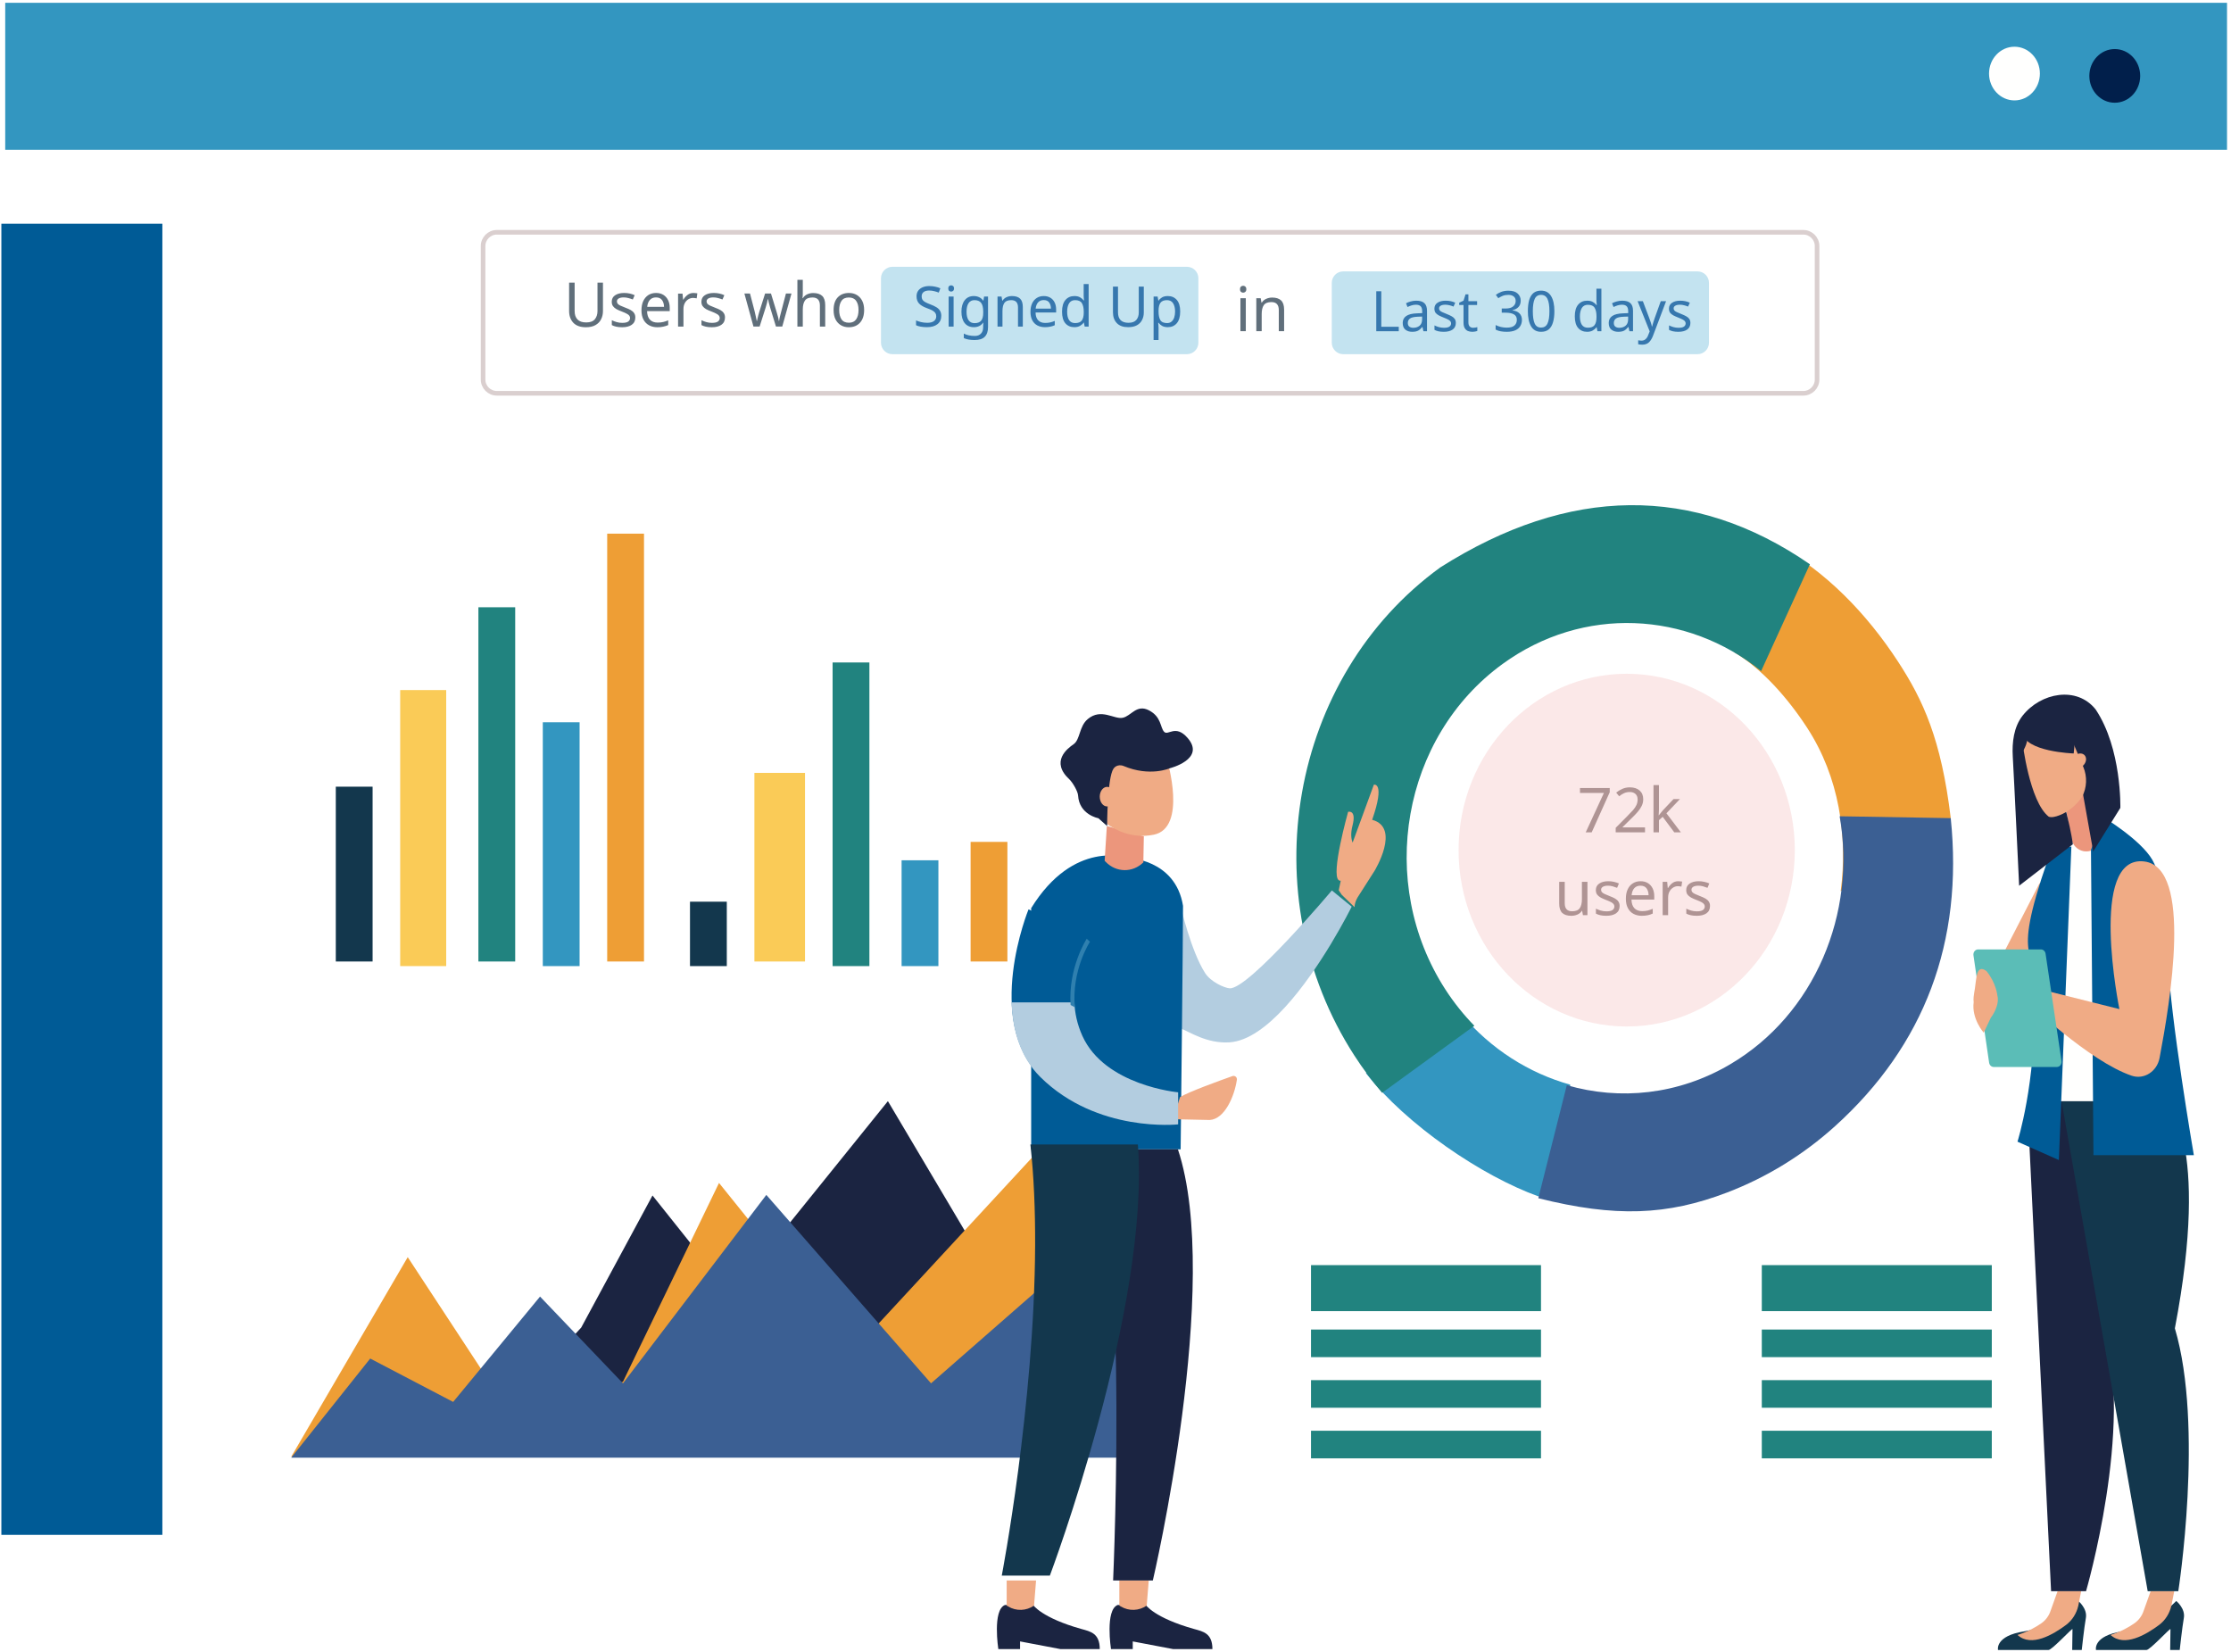
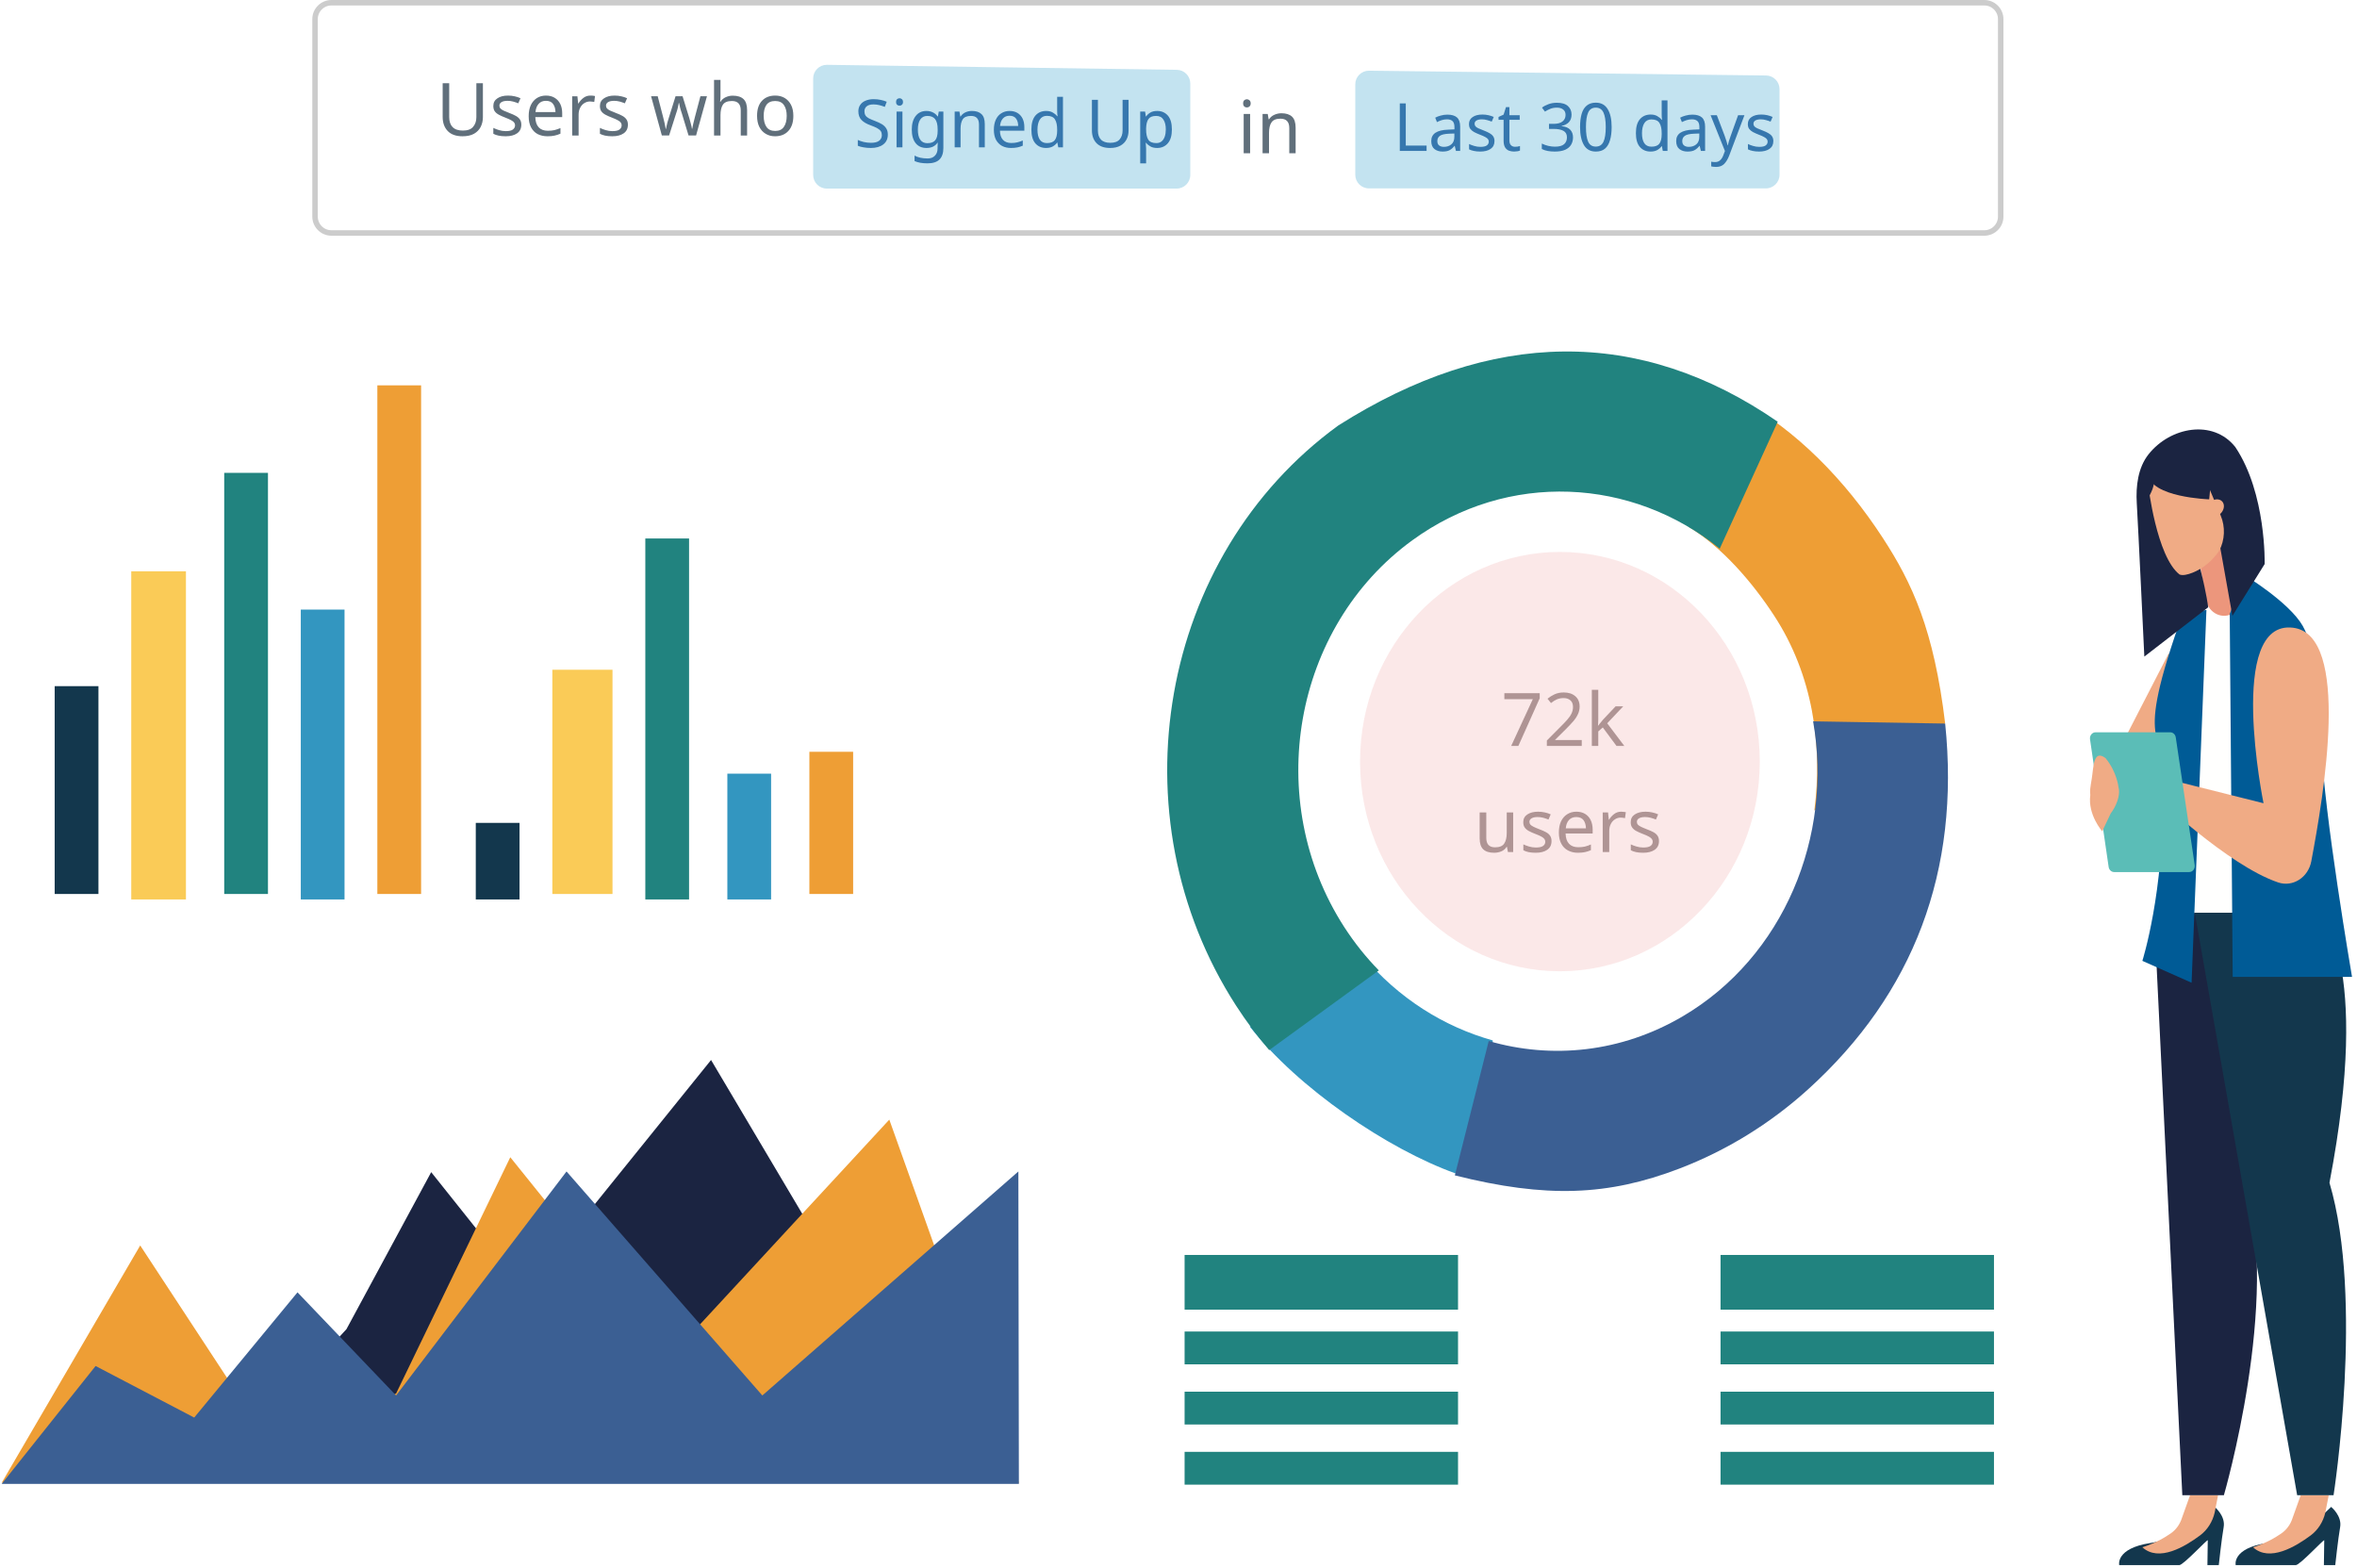
- <svg xmlns="http://www.w3.org/2000/svg" width="485px" height="359px" viewBox="0 0 485 359" version="1.1">
+ <svg xmlns="http://www.w3.org/2000/svg" width="400px" height="266px" viewBox="0 0 400 266" version="1.1">
  <g id="Page-1" stroke="none" stroke-width="1" fill="none" fill-rule="evenodd">
-     <g id="Tabs" transform="translate(-690, -117)">
-       <g id="Group-7" transform="translate(690, 117)">
-         <rect id="Rectangle" fill="#005B96" x="0.297" y="48.63" width="35" height="285" />
-         <g id="measure">
-           <g id="dashboard" transform="translate(0.308779, 0.354959)">
-             <g id="Group-4" transform="translate(281, 109)">
-               <path d="M105.333,9.258 C105.631,18.15 102.713,26.639 95.862,32.51 C101.847,36.167 107.359,42.409 111.532,48.817 C118.543,59.584 120.395,72.38 118.845,84.367 C120.167,83.73 122.223,83.083 123.7,82.803 C124.642,82.757 125.583,82.71 126.523,82.664 C127.645,80.988 128.727,79.283 129.743,77.529 C130.42,76.359 131.116,74.169 132.057,73.155 C132.087,73.117 132.118,73.084 132.148,73.051 C132.416,72.467 132.685,71.885 132.95,71.3 C135.102,66.543 138.818,70.441 142.766,68.483 C140.706,51.302 136.727,42.787 131.353,34.529 C124.417,23.878 115.511,14.82 105.333,9.258 Z" id="Fill-32" fill="#EE9E35" fill-rule="nonzero" />
-               <path d="M63.82,143.85 C63.826,143.845 63.834,143.84 63.842,143.836 C63.551,142.26 63.215,140.698 62.804,139.131 C62.628,138.465 62.438,137.804 62.259,137.138 C62.242,137.069 62.226,137.014 62.211,136.957 C61.655,135.084 61.104,133.212 60.557,131.338 C60.072,129.68 59.923,128.028 60.04,126.418 C51.097,123.92 42.789,118.713 36.323,111.014 C32.198,115.742 27.483,119.545 22.266,123.11 C20.423,124.37 17.533,123.225 15.618,123.895 C24.421,135.163 40.837,146.292 53.205,150.729 C56.829,146.953 58.018,143.83 63.224,143.83 C63.425,143.83 63.622,143.841 63.82,143.85 Z" id="Fill-33" fill="#3396C0" fill-rule="nonzero" />
-               <path d="M32.881,105.688 C17.915,82.511 23.492,50.85 45.338,34.97 C62.866,22.231 85.535,23.533 101.543,36.513 L112.148,13.3 C86.885,-4.137 59.739,-3.74 31.788,13.988 C-0.98,37.805 -9.347,85.297 13.104,120.063 C14.971,122.957 17,125.658 19.158,128.188 L39.208,113.616 C36.894,111.253 34.769,108.61 32.881,105.688 Z" id="Fill-34" fill="#21837F" fill-rule="nonzero" />
-               <path d="M142.766,68.483 L118.615,68.078 C122.305,89.089 113.256,111.15 94.765,122.02 C83.492,128.646 70.809,129.87 59.302,126.528 L53.108,151.098 C69.844,155.294 81.131,154.845 94.185,149.845 C102.764,146.558 110.725,141.672 117.681,135.379 C137.001,117.894 145.545,95.434 142.766,68.483" id="Fill-35" fill="#3B5F93" fill-rule="nonzero" />
-               <ellipse id="Oval" fill="#FBE8E8" cx="72.319" cy="75.438" rx="36.547" ry="38.336" />
-               <text id="72k-users" font-family="Avenir-Medium, Avenir" font-size="13.494" font-weight="400" fill="#AF9494">
-                 <tspan x="61.57" y="71.571">72k </tspan>
-                 <tspan x="56.584" y="89.571">users</tspan>
+     <g id="Tabs" transform="translate(-767, -172)">
+       <g id="Group-7" transform="translate(767, 172)">
+         <g id="measure" transform="translate(0, 58.89435)">
+           <g id="dashboard" transform="translate(0.286575, 0.329433)">
+             <g id="Group-4" transform="translate(197.3235, 0)">
+               <path d="M97.759,8.592 C98.035,16.845 95.327,24.724 88.969,30.172 C94.523,33.566 99.639,39.359 103.512,45.306 C110.019,55.299 111.738,67.175 110.299,78.3 C111.526,77.709 113.434,77.109 114.805,76.849 C115.679,76.806 116.552,76.763 117.425,76.72 C118.466,75.164 119.47,73.581 120.413,71.954 C121.042,70.868 121.688,68.836 122.561,67.894 C122.588,67.859 122.618,67.828 122.645,67.798 C122.894,67.256 123.144,66.716 123.389,66.173 C125.386,61.758 128.836,65.375 132.5,63.559 C130.587,47.613 126.895,39.71 121.907,32.046 C115.47,22.161 107.204,13.754 97.759,8.592 Z" id="Fill-32" fill="#EE9E35" fill-rule="nonzero" />
+               <path d="M59.231,133.505 C59.237,133.501 59.244,133.496 59.251,133.493 C58.981,132.03 58.669,130.58 58.288,129.126 C58.125,128.508 57.948,127.895 57.782,127.277 C57.766,127.213 57.751,127.161 57.738,127.108 C57.222,125.37 56.71,123.633 56.202,121.894 C55.752,120.355 55.614,118.821 55.723,117.328 C47.423,115.009 39.712,110.176 33.711,103.031 C29.883,107.419 25.507,110.949 20.665,114.257 C18.954,115.426 16.272,114.364 14.495,114.985 C22.664,125.443 37.9,135.772 49.379,139.89 C52.743,136.386 53.846,133.487 58.678,133.487 C58.864,133.487 59.047,133.498 59.231,133.505 Z" id="Fill-33" fill="#3396C0" fill-rule="nonzero" />
+               <path d="M30.516,98.088 C16.627,76.577 21.803,47.193 42.078,32.455 C58.345,20.632 79.384,21.841 94.241,33.887 L104.083,12.344 C80.637,-3.839 55.443,-3.471 29.502,12.982 C-0.91,35.087 -8.675,79.163 12.161,111.429 C13.894,114.115 15.778,116.622 17.781,118.97 L36.388,105.446 C34.241,103.253 32.268,100.799 30.516,98.088 Z" id="Fill-34" fill="#21837F" fill-rule="nonzero" />
+               <path d="M132.5,63.559 L110.086,63.182 C113.51,82.682 105.112,103.157 87.95,113.246 C77.488,119.395 65.717,120.531 55.038,117.43 L49.289,140.232 C64.822,144.127 75.297,143.71 87.412,139.07 C95.374,136.019 102.763,131.484 109.219,125.644 C127.149,109.416 135.079,88.572 132.5,63.559" id="Fill-35" fill="#3B5F93" fill-rule="nonzero" />
+               <ellipse id="Oval" fill="#FBE8E8" cx="67.118" cy="70.014" rx="33.918" ry="35.579" />
+               <text id="72k-users" font-family="Avenir-Medium, Avenir" font-size="12.524" font-weight="400" fill="#AF9494">
+                 <tspan x="57.143" y="67.359">72k </tspan>
+                 <tspan x="52.515" y="85.359">users</tspan>
              </text>
            </g>
-             <g id="Group-8" transform="translate(284.6912, 274.645)" fill="#21837F" fill-rule="nonzero">
-               <polygon id="Fill-36" points="0 10 50 10 50 0 0 0" />
-               <polygon id="Fill-37" points="0 20 50 20 50 14 0 14" />
-               <polygon id="Fill-38" points="0 31 50 31 50 25 0 25" />
-               <polygon id="Fill-39" points="0 42 50 42 50 36 0 36" />
+             <g id="Group-8" transform="translate(200.7493, 153.7334)" fill="#21837F" fill-rule="nonzero">
+               <polygon id="Fill-36" points="0 9.281 46.404 9.281 46.404 0 0 0" />
+               <polygon id="Fill-37" points="0 18.562 46.404 18.562 46.404 12.993 0 12.993" />
+               <polygon id="Fill-38" points="0 28.771 46.404 28.771 46.404 23.202 0 23.202" />
+               <polygon id="Fill-39" points="0 38.98 46.404 38.98 46.404 33.411 0 33.411" />
            </g>
-             <g id="Group-8" transform="translate(382.6912, 274.645)" fill="#21837F" fill-rule="nonzero">
-               <polygon id="Fill-36" points="0 10 50 10 50 0 0 0" />
-               <polygon id="Fill-37" points="0 20 50 20 50 14 0 14" />
-               <polygon id="Fill-38" points="0 31 50 31 50 25 0 25" />
-               <polygon id="Fill-39" points="0 42 50 42 50 36 0 36" />
+             <g id="Group-8" transform="translate(291.702, 153.7334)" fill="#21837F" fill-rule="nonzero">
+               <polygon id="Fill-36" points="0 9.281 46.404 9.281 46.404 0 0 0" />
+               <polygon id="Fill-37" points="0 18.562 46.404 18.562 46.404 12.993 0 12.993" />
+               <polygon id="Fill-38" points="0 28.771 46.404 28.771 46.404 23.202 0 23.202" />
+               <polygon id="Fill-39" points="0 38.98 46.404 38.98 46.404 33.411 0 33.411" />
            </g>
-             <g id="bar_graph" transform="translate(72, 115)" fill-rule="nonzero">
-               <polygon id="Fill-71" fill="#13374D" points="0.691 93.645 8.691 93.645 8.691 55.645 0.691 55.645" />
-               <polygon id="Fill-72" fill="#3396C0" points="45.691 94.645 53.691 94.645 53.691 41.645 45.691 41.645" />
-               <polygon id="Fill-73" fill="#FACB57" points="14.691 94.645 24.691 94.645 24.691 34.645 14.691 34.645" />
-               <polygon id="Fill-74" fill="#EE9E35" points="59.691 93.645 67.691 93.645 67.691 0.645 59.691 0.645" />
-               <polygon id="Fill-75" fill="#21837F" points="31.691 93.645 39.691 93.645 39.691 16.645 31.691 16.645" />
-               <polygon id="Fill-76" fill="#13374D" points="77.691 94.645 85.691 94.645 85.691 80.645 77.691 80.645" />
-               <polygon id="Fill-77" fill="#3396C0" points="123.691 94.645 131.691 94.645 131.691 71.645 123.691 71.645" />
-               <polygon id="Fill-78" fill="#FACB57" points="91.691 93.645 102.691 93.645 102.691 52.645 91.691 52.645" />
-               <polygon id="Fill-79" fill="#EE9E35" points="138.691 93.645 146.691 93.645 146.691 67.645 138.691 67.645" />
-               <polygon id="Fill-80" fill="#21837F" points="108.691 94.645 116.691 94.645 116.691 28.645 108.691 28.645" />
+             <g id="bar_graph" transform="translate(8.352805, 5.568536)" fill-rule="nonzero">
+               <polygon id="Fill-71" fill="#13374D" points="0.642 86.911 8.066 86.911 8.066 51.644 0.642 51.644" />
+               <polygon id="Fill-72" fill="#3396C0" points="42.406 87.839 49.83 87.839 49.83 38.65 42.406 38.65" />
+               <polygon id="Fill-73" fill="#FACB57" points="13.635 87.839 22.916 87.839 22.916 32.154 13.635 32.154" />
+               <polygon id="Fill-74" fill="#EE9E35" points="55.399 86.911 62.824 86.911 62.824 0.599 55.399 0.599" />
+               <polygon id="Fill-75" fill="#21837F" points="29.412 86.911 36.837 86.911 36.837 15.448 29.412 15.448" />
+               <polygon id="Fill-76" fill="#13374D" points="72.104 87.839 79.529 87.839 79.529 74.846 72.104 74.846" />
+               <polygon id="Fill-77" fill="#3396C0" points="114.797 87.839 122.221 87.839 122.221 66.493 114.797 66.493" />
+               <polygon id="Fill-78" fill="#FACB57" points="85.098 86.911 95.307 86.911 95.307 48.859 85.098 48.859" />
+               <polygon id="Fill-79" fill="#EE9E35" points="128.718 86.911 136.143 86.911 136.143 62.781 128.718 62.781" />
+               <polygon id="Fill-80" fill="#21837F" points="100.875 87.839 108.3 87.839 108.3 26.585 100.875 26.585" />
            </g>
-             <g id="Group" transform="translate(63, 239)" fill-rule="nonzero">
-               <polyline id="Fill-98" fill="#1B2441" points="63.043 49.215 78.539 20.506 95.756 42.1 129.714 0 167.82 64.253 100.336 75.189 46.873 66.75 63.043 49.215" />
-               <polygon id="Fill-99" fill="#EE9E35" points="25.328 33.91 46.873 66.75 51.513 69.136 72.119 60.977 92.999 17.779 122.297 54.174 162.307 10.902 186 77.297 0 77.297" />
-               <polyline id="Fill-100" fill="#3B5F93" points="0 77.501 17.171 55.949 35.202 65.378 54.09 42.48 72.119 61.338 103.285 20.378 139.089 61.338 185.908 20.378 186 77.501 0 77.501 89.504 78" />
+             <g id="Group" transform="translate(0, 120.6516)" fill-rule="nonzero">
+               <polyline id="Fill-98" fill="#1B2441" points="58.509 45.676 72.891 19.031 88.87 39.072 120.386 0 155.752 59.633 93.121 69.782 43.503 61.95 58.509 45.676" />
+               <polygon id="Fill-99" fill="#EE9E35" points="23.507 31.471 43.503 61.95 47.808 64.164 66.933 56.592 86.312 16.5 113.503 50.279 150.635 10.118 172.625 71.739 0 71.739" />
+               <polyline id="Fill-100" fill="#3B5F93" points="0 71.928 15.936 51.926 32.671 60.677 50.2 39.425 66.933 56.927 95.857 18.913 129.087 56.927 172.539 18.913 172.625 71.928 0 71.928 83.067 72.391" />
            </g>
-             <polygon id="Fill-111" fill="#3396C0" fill-rule="nonzero" points="0.826 32.2 483.826 32.2 483.826 0.254 0.826 0.254" />
-             <path d="M459.422,21.977 C462.475,21.977 464.95,19.365 464.95,16.143 C464.95,12.92 462.475,10.308 459.422,10.308 C456.369,10.308 453.894,12.92 453.894,16.143 C453.894,19.365 456.369,21.977 459.422,21.977 Z" id="Fill-112" fill="#011F4B" fill-rule="nonzero" />
-             <path d="M437.618,21.47 C440.67,21.47 443.145,18.858 443.145,15.636 C443.145,12.413 440.67,9.801 437.618,9.801 C434.564,9.801 432.09,12.413 432.09,15.636 C432.09,18.858 434.564,21.47 437.618,21.47 Z" id="Fill-113" fill="#FFFFFE" fill-rule="nonzero" />
          </g>
-           <g id="person_2" transform="translate(429, 151)" fill-rule="nonzero">
-             <polyline id="Fill-191" fill="#F0AB85" points="14.355 41.031 5.325 58.568 15.275 58.072 15.974 40.465 14.355 41.031" />
-             <polyline id="Fill-192" fill="#FFFFFE" points="28.808 31.958 20.487 31.946 17.039 88.385 31.948 88.385 28.808 31.958" />
-             <path d="M44.098,197.002 C44.098,197.002 46.119,198.632 45.747,200.709 C45.378,202.787 44.853,207.651 44.853,207.651 L42.777,207.651 L42.841,203.114 C42.834,202.815 38.389,207.651 37.634,207.651 L26.649,207.651 C26.649,207.651 25.917,204.589 32.371,203.606 C38.821,202.622 44.098,197.002 44.098,197.002" id="Fill-193" fill="#13374D" />
-             <path d="M38.536,194.872 L37.034,199.071 C36.665,200.225 35.945,201.203 34.988,201.862 C33.933,202.589 32.278,203.601 29.818,204.385 C32.827,207.145 37.616,204.262 40.356,202.223 C41.693,201.228 42.636,199.746 43.035,198.053 L43.663,194.872 L38.536,194.872" id="Fill-194" fill="#F0AB85" />
-             <path d="M22.8,197.002 C22.8,197.002 24.819,198.632 24.448,200.709 C24.079,202.787 23.555,207.651 23.555,207.651 L21.478,207.651 L21.542,203.114 C21.536,202.815 17.09,207.651 16.337,207.651 L5.35,207.651 C5.35,207.651 4.62,204.589 11.07,203.606 C17.523,202.622 22.8,197.002 22.8,197.002" id="Fill-195" fill="#13374D" />
-             <path d="M18.303,194.872 L16.802,199.071 C16.431,200.225 15.713,201.203 14.755,201.862 C13.699,202.589 12.047,203.601 9.585,204.385 C12.594,207.145 17.385,204.262 20.125,202.223 C21.461,201.228 22.406,199.746 22.803,198.053 L23.429,194.872 L18.303,194.872" id="Fill-196" fill="#F0AB85" />
-             <path d="M35.05,88.385 C35.05,88.385 36.449,96.729 28.406,137.739 C34.917,159.113 24.489,194.872 24.489,194.872 L16.888,194.872 L11.714,88.385 L35.05,88.385" id="Fill-197" fill="#1B2441" />
-             <path d="M21.299,33.011 L18.582,101.163 L9.585,97.165 C9.585,97.165 13.639,84.371 13.255,66.6 C14.631,53.745 7.605,60.517 16.214,35.769 C19.417,33 21.299,33.011 21.299,33.011" id="Fill-198" fill="#005B96" />
-             <path d="M20.234,25.512 L21.235,31.154 C21.677,33.636 24.309,34.867 26.307,33.524 L29.818,31.165 L23.547,15.973 L20.234,25.512" id="Fill-199" fill="#EC967C" />
-             <path d="M41.93,88.385 C41.93,88.385 51.641,96.729 43.798,137.739 C50.147,159.113 44.543,194.872 44.543,194.872 L37.89,194.872 L19.169,88.385 L41.93,88.385" id="Fill-200" fill="#13374D" />
-             <path d="M28.228,26.622 C28.228,26.622 36.367,31.524 38.897,35.899 C41.309,40.069 42.143,49.562 42.375,58.014 C42.693,69.615 47.923,100.098 47.923,100.098 L26.102,100.098 L25.559,33.74 L28.228,26.622" id="Fill-201" fill="#005B96" />
-             <path d="M12.213,8.461 C17.309,7.114 22.213,12.561 22.213,12.561 L26.047,34.082 L31.945,24.61 C31.945,24.61 32.279,11.741 26.581,3.219 C22.498,-1.94 14.663,-0.46 10.702,4.558 C8.777,7 8.374,10.37 8.561,13.471 C8.812,17.634 9.943,41.53 9.943,41.53 L21.621,32.518 C21.621,32.518 21.34,30.089 20.223,25.671 C18.299,18.065 8.791,9.364 12.213,8.461" id="Fill-202" fill="#1B2441" />
-             <path d="M23.713,12.858 C22.955,12.583 21.974,13.041 21.524,13.879 C21.072,14.717 21.322,15.618 22.078,15.893 C22.838,16.168 23.817,15.712 24.268,14.874 C24.72,14.036 24.471,13.134 23.713,12.858" id="Fill-203" fill="#F0AB85" />
-             <path d="M18.754,26.197 C17.854,26.553 16.972,26.753 16.384,26.525 C12.172,23.254 10.649,10.187 10.649,10.187 L13.987,6.389 L20.63,7.954 L23.903,15.735 C24.777,17.814 24.676,20.213 23.632,22.198 C22.391,23.999 20.713,25.423 18.754,26.197" id="Fill-204" fill="#F0AB85" />
-             <path d="M10.654,8.163 C11.016,12.428 21.803,12.779 21.803,12.779 L22.364,7.004 L16.076,3.195 L11.099,6.492 C11.099,6.492 10.598,7.451 10.654,8.163" id="Fill-205" fill="#1B2441" />
-             <path d="M11.654,9.11 C12.034,10.447 10.49,12.779 10.49,12.779 L9.585,11.342 L9.608,10.096 L10.505,9.125 C10.505,9.125 11.278,7.772 11.654,9.11" id="Fill-206" fill="#1B2441" />
-             <path d="M37.159,36.257 C47.754,37.585 42.749,66.917 40.473,78.962 C39.913,81.924 37.088,83.734 34.401,82.824 C25.184,79.706 11.714,66.749 11.714,66.749 L13.849,63.864 L31.739,68.345 C31.739,68.345 24.876,34.719 37.159,36.257" id="Fill-207" fill="#F0AB85" />
-             <path d="M15.69,56.306 L19.155,79.642 C19.257,80.318 18.777,80.931 18.147,80.931 L4.425,80.931 C3.923,80.931 3.495,80.533 3.416,79.993 L0.013,56.657 C-0.087,55.983 0.393,55.374 1.022,55.374 L14.682,55.374 C15.184,55.374 15.61,55.768 15.69,56.306" id="Fill-208" fill="#5BBDB7" />
-             <path d="M0.06,66.842 C-0.032,66.048 0.047,65.55 0.321,63.904 C0.677,61.765 0.583,58.414 2.838,60.084 C4.971,62.674 5.216,65.429 5.216,65.429 C5.652,66.946 4.692,69.059 3.796,70.203 L2.244,73.476 C2.244,73.476 -0.432,70.459 0.06,66.842" id="Fill-209" fill="#F0AB85" />
-           </g>
-           <g id="person_1" transform="translate(260.5, 256.5) scale(-1, 1) translate(-260.5, -256.5) translate(216, 154)" fill-rule="nonzero">
-             <path d="M11.316,34.812 L10.545,40.991 L9.605,41.706 L6.104,43.337 C6.48,42.123 6.104,40.863 6.104,40.863 L4.565,34.47 C4.565,34.47 2.173,23.681 8.665,24.142 C8.631,15.353 10.8,16.804 10.8,16.804 L11.062,30.047 C11.663,31.545 11.753,33.241 11.316,34.812 Z" id="Fill-267" fill="#F0AB85" transform="translate(7.86174, 30.02593) rotate(-19) translate(-7.86174, -30.02593) " />
-             <path d="M37.709,60.827 C33.635,61.178 15.466,39.553 15.466,39.553 L11.156,43.071 C11.156,43.071 12.901,46.614 15.703,51.244 C20.874,59.788 29.647,72.036 37.709,72.571 C42.694,72.901 46.555,70.186 48.307,69.567 C50.924,68.643 49.949,69.567 49.949,69.567 L48.307,43.071 C48.307,43.071 46.138,52.625 43.027,57.503 C41.799,59.429 38.863,60.727 37.709,60.827 Z" id="Fill-268" fill="#B3CDE0" />
-             <path d="M48.339,95.839 L80.833,95.839 C80.833,95.839 80.833,70.66 80.833,43.406 C71.548,28.356 59.979,32.456 59.979,32.456 C59.979,32.456 49.461,32.657 47.82,42.909 C47.82,50.328 48.339,95.839 48.339,95.839" id="Fill-269" fill="#005B96" />
-             <path d="M64.38,25.557 L64.859,33.102 L64.632,33.337 C62.351,35.693 58.786,35.748 56.447,33.46 L56.339,27.785 L64.38,25.557" id="Fill-270" fill="#EC967C" />
-             <path d="M66.989,9.584 L66.393,21.67 C65.236,21.623 64.555,22.913 64.777,24.043 C64.656,24.319 64.589,24.624 64.583,24.935 C62.571,26.429 58.915,28.378 54.202,27.443 C46.832,25.977 51.28,11.19 51.28,11.19 L66.989,9.584" id="Fill-271" fill="#F0AB85" />
-             <path d="M70.636,18.902 C70.691,17.981 71.861,16.029 72.512,15.425 C76.708,11.536 72.955,8.699 71.624,7.782 C70.151,6.771 70.441,3.907 68.535,2.308 C65.623,-0.132 62.817,2.397 60.953,2.027 C59.089,1.659 57.932,-1 55.223,0.408 C52.511,1.815 52.809,4.097 51.941,5.058 C51.072,6.02 49.475,3.361 46.832,6.399 C42.81,11.02 50.698,12.997 50.698,12.997 C50.698,12.997 55.014,14.912 60.727,12.509 C61.51,12.179 62.443,12.361 62.941,13.091 C64.304,15.089 64.32,25.557 64.32,25.557 L66.225,23.857 C66.225,23.857 70.383,23.117 70.636,18.902" id="Fill-272" fill="#1B2441" />
-             <path d="M65.805,19.975 C65.471,21.063 64.538,21.583 63.722,21.139 C62.904,20.692 62.514,19.45 62.849,18.362 C63.182,17.272 64.115,16.751 64.931,17.198 C65.747,17.642 66.138,18.887 65.805,19.975" id="Fill-273" fill="#F0AB85" />
-             <path d="M55.917,194.872 C55.917,194.872 54.075,197.67 45.4,200.097 C43.49,200.631 41.43,200.995 41.43,204.456 C45.482,204.456 49.993,204.456 49.993,204.456 L58.751,202.794 L58.751,204.456 L63.48,204.456 C63.48,204.456 64.798,195.963 62.034,194.872 C59.477,194.872 55.917,194.872 55.917,194.872" id="Fill-274" fill="#1B2441" />
-             <path d="M55.274,189.548 L55.713,195.001 C57.391,196.176 59.595,196.251 61.348,195.192 L61.664,195.001 L61.664,189.548 L55.274,189.548" id="Fill-275" fill="#F0AB85" />
-             <path d="M80.409,194.872 C80.409,194.872 78.57,197.67 69.894,200.097 C67.983,200.631 65.924,200.995 65.924,204.456 C69.974,204.456 74.489,204.456 74.489,204.456 L83.245,202.794 L83.245,204.456 L87.973,204.456 C87.973,204.456 89.291,195.963 86.529,194.872 C83.97,194.872 80.409,194.872 80.409,194.872" id="Fill-276" fill="#1B2441" />
-             <path d="M79.768,189.548 L80.205,195.001 C81.885,196.176 84.089,196.251 85.842,195.192 L86.158,195.001 L86.158,189.548 L79.768,189.548" id="Fill-277" fill="#F0AB85" />
-             <path d="M81.402,43.66 C81.402,43.66 91.303,67.806 78.671,80.144 C66.036,92.479 48.885,90.379 48.885,90.379 L48.885,83.425 C48.885,83.425 64.388,82.039 69.356,71.088 C74.323,60.136 67.368,50.659 67.368,50.659" id="Fill-278" fill="#005B96" />
-             <path d="M49.949,89.279 L42.015,89.45 C38.794,89.266 36.649,84.358 36.113,80.708 C36.034,80.159 36.563,79.726 37.075,79.908 C39.769,80.861 46.695,83.363 48.484,84.496 L49.949,89.279" id="Fill-279" fill="#F0AB85" />
-             <path d="M48.929,95.839 C39.236,124.993 54.384,189.548 54.384,189.548 L63.018,189.548 C63.018,189.548 58.947,98.007 70.183,95.839 C53.006,95.839 56.291,95.839 48.929,95.839" id="Fill-280" fill="#1B2441" />
-             <path d="M69.716,71.136 C64.853,81.996 48.885,83.434 48.885,83.434 L48.885,90.401 C48.885,90.401 66.466,92.348 78.835,80.116 C83.319,75.682 84.894,69.707 85.093,63.893 L71.441,63.893 C71.343,66.161 70.847,68.608 69.716,71.136 Z" id="Fill-281" fill="#B3CDE0" />
-             <path d="M71.339,64.957 C71.649,64.791 71.96,64.63 72.265,64.454 C72.796,56.285 68.801,50.125 68.751,50.049 L68.054,50.707 C68.105,50.782 72.085,56.927 71.339,64.957" id="Fill-282" fill="#2F80AF" />
-             <path d="M10.421,29.438 C10.421,29.438 12.262,28.847 12.549,25.248 C12.837,21.649 14.423,22.762 14.423,22.762 C14.423,22.762 13.599,36.949 11.488,37.483 C9.378,38.016 10.421,29.438 10.421,29.438" id="Fill-283" fill="#F0AB85" transform="translate(12.29309, 30.05313) rotate(-19) translate(-12.29309, -30.05313) " />
-             <path d="M57.633,94.774 C54.946,130.523 76.769,188.483 76.769,188.483 L87.223,188.483 C87.223,188.483 80.118,151.421 79.973,116.638 C79.943,109.11 80.236,101.69 81.001,94.774 C73.785,94.774 64.186,94.774 57.633,94.774" id="Fill-284" fill="#13374D" />
+           <g id="person_2" transform="translate(354.6807, 13.97976)" fill-rule="nonzero">
+             <polyline id="Fill-191" fill="#F0AB85" points="13.322 38.08 4.942 54.357 14.176 53.896 14.825 37.555 13.322 38.08" />
+             <polyline id="Fill-192" fill="#FFFFFE" points="26.737 29.66 19.013 29.649 15.814 82.029 29.651 82.029 26.737 29.66" />
+             <path d="M40.927,182.836 C40.927,182.836 42.802,184.348 42.457,186.276 C42.115,188.204 41.628,192.719 41.628,192.719 L39.701,192.719 L39.76,188.508 C39.754,188.231 35.628,192.719 34.927,192.719 L24.732,192.719 C24.732,192.719 24.053,189.877 30.043,188.965 C36.03,188.051 40.927,182.836 40.927,182.836" id="Fill-193" fill="#13374D" />
+             <path d="M35.765,180.859 L34.371,184.756 C34.029,185.826 33.36,186.734 32.472,187.346 C31.493,188.021 29.956,188.96 27.674,189.688 C30.466,192.25 34.911,189.573 37.454,187.681 C38.695,186.758 39.57,185.382 39.94,183.811 L40.523,180.859 L35.765,180.859" id="Fill-194" fill="#F0AB85" />
+             <path d="M21.16,182.836 C21.16,182.836 23.034,184.348 22.69,186.276 C22.348,188.204 21.861,192.719 21.861,192.719 L19.934,192.719 L19.993,188.508 C19.987,188.231 15.861,192.719 15.162,192.719 L4.965,192.719 C4.965,192.719 4.287,189.877 10.274,188.965 C16.263,188.051 21.16,182.836 21.16,182.836" id="Fill-195" fill="#13374D" />
+             <path d="M16.987,180.859 L15.593,184.756 C15.25,185.826 14.583,186.734 13.694,187.346 C12.714,188.021 11.18,188.96 8.895,189.688 C11.689,192.25 16.135,189.573 18.678,187.681 C19.918,186.758 20.794,185.382 21.163,183.811 L21.744,180.859 L16.987,180.859" id="Fill-196" fill="#F0AB85" />
+             <path d="M32.53,82.029 C32.53,82.029 33.828,89.773 26.363,127.834 C32.406,147.671 22.728,180.859 22.728,180.859 L15.674,180.859 L10.872,82.029 L32.53,82.029" id="Fill-197" fill="#1B2441" />
+             <path d="M19.767,30.637 L17.246,93.889 L8.895,90.178 C8.895,90.178 12.658,78.304 12.302,61.81 C13.579,49.88 7.058,56.165 15.048,33.197 C18.02,30.627 19.767,30.637 19.767,30.637" id="Fill-198" fill="#005B96" />
+             <path d="M18.779,23.677 L19.708,28.913 C20.118,31.218 22.561,32.36 24.415,31.114 L27.674,28.924 L21.854,14.825 L18.779,23.677" id="Fill-199" fill="#EC967C" />
+             <path d="M38.915,82.029 C38.915,82.029 47.927,89.773 40.648,127.834 C46.54,147.671 41.34,180.859 41.34,180.859 L35.165,180.859 L17.791,82.029 L38.915,82.029" id="Fill-200" fill="#13374D" />
+             <path d="M26.198,24.708 C26.198,24.708 33.752,29.257 36.1,33.318 C38.338,37.188 39.112,45.998 39.327,53.842 C39.622,64.609 44.476,92.9 44.476,92.9 L24.225,92.9 L23.721,31.314 L26.198,24.708" id="Fill-201" fill="#005B96" />
+             <path d="M11.334,7.853 C16.065,6.602 20.615,11.657 20.615,11.657 L24.174,31.631 L29.647,22.84 C29.647,22.84 29.958,10.896 24.67,2.988 C20.88,-1.8 13.609,-0.427 9.933,4.231 C8.146,6.496 7.772,9.625 7.945,12.503 C8.178,16.366 9.228,38.544 9.228,38.544 L20.066,30.179 C20.066,30.179 19.806,27.926 18.769,23.825 C16.983,16.766 8.159,8.69 11.334,7.853" id="Fill-202" fill="#1B2441" />
+             <path d="M22.008,11.934 C21.304,11.679 20.394,12.103 19.976,12.881 C19.557,13.659 19.788,14.495 20.491,14.75 C21.196,15.005 22.104,14.582 22.523,13.804 C22.943,13.026 22.711,12.189 22.008,11.934" id="Fill-203" fill="#F0AB85" />
+             <path d="M17.405,24.313 C16.57,24.643 15.751,24.829 15.206,24.618 C11.297,21.582 9.884,9.454 9.884,9.454 L12.981,5.93 L19.147,7.382 L22.184,14.604 C22.996,16.533 22.902,18.759 21.932,20.602 C20.781,22.273 19.224,23.595 17.405,24.313" id="Fill-204" fill="#F0AB85" />
+             <path d="M9.888,7.576 C10.224,11.534 20.235,11.86 20.235,11.86 L20.756,6.501 L14.92,2.965 L10.301,6.025 C10.301,6.025 9.836,6.915 9.888,7.576" id="Fill-205" fill="#1B2441" />
+             <path d="M10.816,8.455 C11.169,9.696 9.735,11.86 9.735,11.86 L8.895,10.526 L8.917,9.37 L9.749,8.469 C9.749,8.469 10.467,7.213 10.816,8.455" id="Fill-206" fill="#1B2441" />
+             <path d="M34.487,33.65 C44.32,34.883 39.675,62.105 37.562,73.283 C37.043,76.033 34.421,77.713 31.927,76.868 C23.373,73.974 10.872,61.949 10.872,61.949 L12.853,59.271 L29.457,63.43 C29.457,63.43 23.087,32.222 34.487,33.65" id="Fill-207" fill="#F0AB85" />
+             <path d="M14.562,52.257 L17.778,73.915 C17.872,74.542 17.427,75.111 16.842,75.111 L4.107,75.111 C3.641,75.111 3.244,74.741 3.171,74.241 L0.012,52.583 C-0.081,51.957 0.365,51.392 0.948,51.392 L13.626,51.392 C14.092,51.392 14.488,51.758 14.562,52.257" id="Fill-208" fill="#5BBDB7" />
+             <path d="M0.056,62.035 C-0.03,61.298 0.044,60.836 0.298,59.309 C0.629,57.324 0.541,54.213 2.634,55.763 C4.614,58.167 4.841,60.724 4.841,60.724 C5.245,62.132 4.355,64.093 3.523,65.155 L2.082,68.193 C2.082,68.193 -0.401,65.392 0.056,62.035" id="Fill-209" fill="#F0AB85" />
          </g>
        </g>
-         <g id="query" transform="translate(104, 49)">
-           <text id="Users-who" font-family="Avenir-Light, Avenir" font-size="13.387" font-weight="300" fill="#606F7B">
-             <tspan x="18.517" y="21.991">Users who  </tspan>
+         <g id="query" transform="translate(52.9011, 0)">
+           <text id="Users-who" font-family="Avenir-Light, Avenir" font-size="12.424" font-weight="300" fill="#606F7B">
+             <tspan x="21.099" y="23">Users who  </tspan>
          </text>
-           <rect id="Rectangle" fill="#C3E3F0" x="87.517" y="8.991" width="69" height="19" rx="2.494" />
-           <text id="Signed-Up" font-family="Avenir-Light, Avenir" font-size="12.17" font-weight="300" fill="#3677AE">
-             <tspan x="94.517" y="21.991">Signed Up</tspan>
+           <path d="M87.446,11 L146.817,11.849 C148.083,11.867 149.099,12.898 149.099,14.163 L149.099,29.685 C149.099,30.964 148.063,32 146.784,32 L87.413,32 C86.135,32 85.099,30.964 85.099,29.685 L85.099,13.315 C85.099,12.036 86.135,11 87.413,11 C87.424,11 87.435,11 87.446,11 Z" id="Rectangle" fill="#C3E3F0" />
+           <text id="Signed-Up" font-family="Avenir-Light, Avenir" font-size="11.295" font-weight="300" fill="#3677AE">
+             <tspan x="92.099" y="25">Signed Up</tspan>
          </text>
-           <rect id="Rectangle" fill="#C3E3F0" x="185.517" y="9.991" width="82" height="18" rx="2.494" />
-           <text id="Last-30-days" font-family="Avenir-Light, Avenir" font-size="12.17" font-weight="300" fill="#3677AE">
-             <tspan x="194" y="23">Last 30 days</tspan>
+           <g id="Group-9" transform="translate(177.0989, 12)">
+             <path d="M2.342,-0.003 L69.713,0.81 C70.981,0.826 72,1.857 72,3.125 L72,17.654 C72,18.932 70.964,19.968 69.685,19.968 L2.315,19.968 C1.036,19.968 6.00632653e-16,18.932 4.4408921e-16,17.654 L-4.4408921e-16,2.311 C-6.00632653e-16,1.033 1.036,-0.004 2.315,-0.004 C2.324,-0.004 2.333,-0.003 2.342,-0.003 Z" id="Rectangle" fill="#C3E3F0" />
+             <text id="Last-30-days" font-family="Avenir-Light, Avenir" font-size="11.295" font-weight="300" fill="#3677AE">
+               <tspan x="6.462" y="13.609">Last 30 days</tspan>
+             </text>
+           </g>
+           <text id="in" font-family="Avenir-Light, Avenir" font-size="12.424" font-weight="300" fill="#606F7B">
+             <tspan x="157.099" y="26">in</tspan>
          </text>
-           <text id="in" font-family="Avenir-Light, Avenir" font-size="13.387" font-weight="300" fill="#606F7B">
-             <tspan x="164.517" y="22.991">in</tspan>
-           </text>
-           <rect id="Rectangle" stroke="#DACFCF" x="1.017" y="1.491" width="290" height="35" rx="3" />
+           <rect id="Rectangle" stroke="#CCCCCC" stroke-width="0.928" x="0.563" y="0.464" width="286.072" height="39.072" rx="2.784" />
        </g>
      </g>
    </g>
  </g>
</svg>
